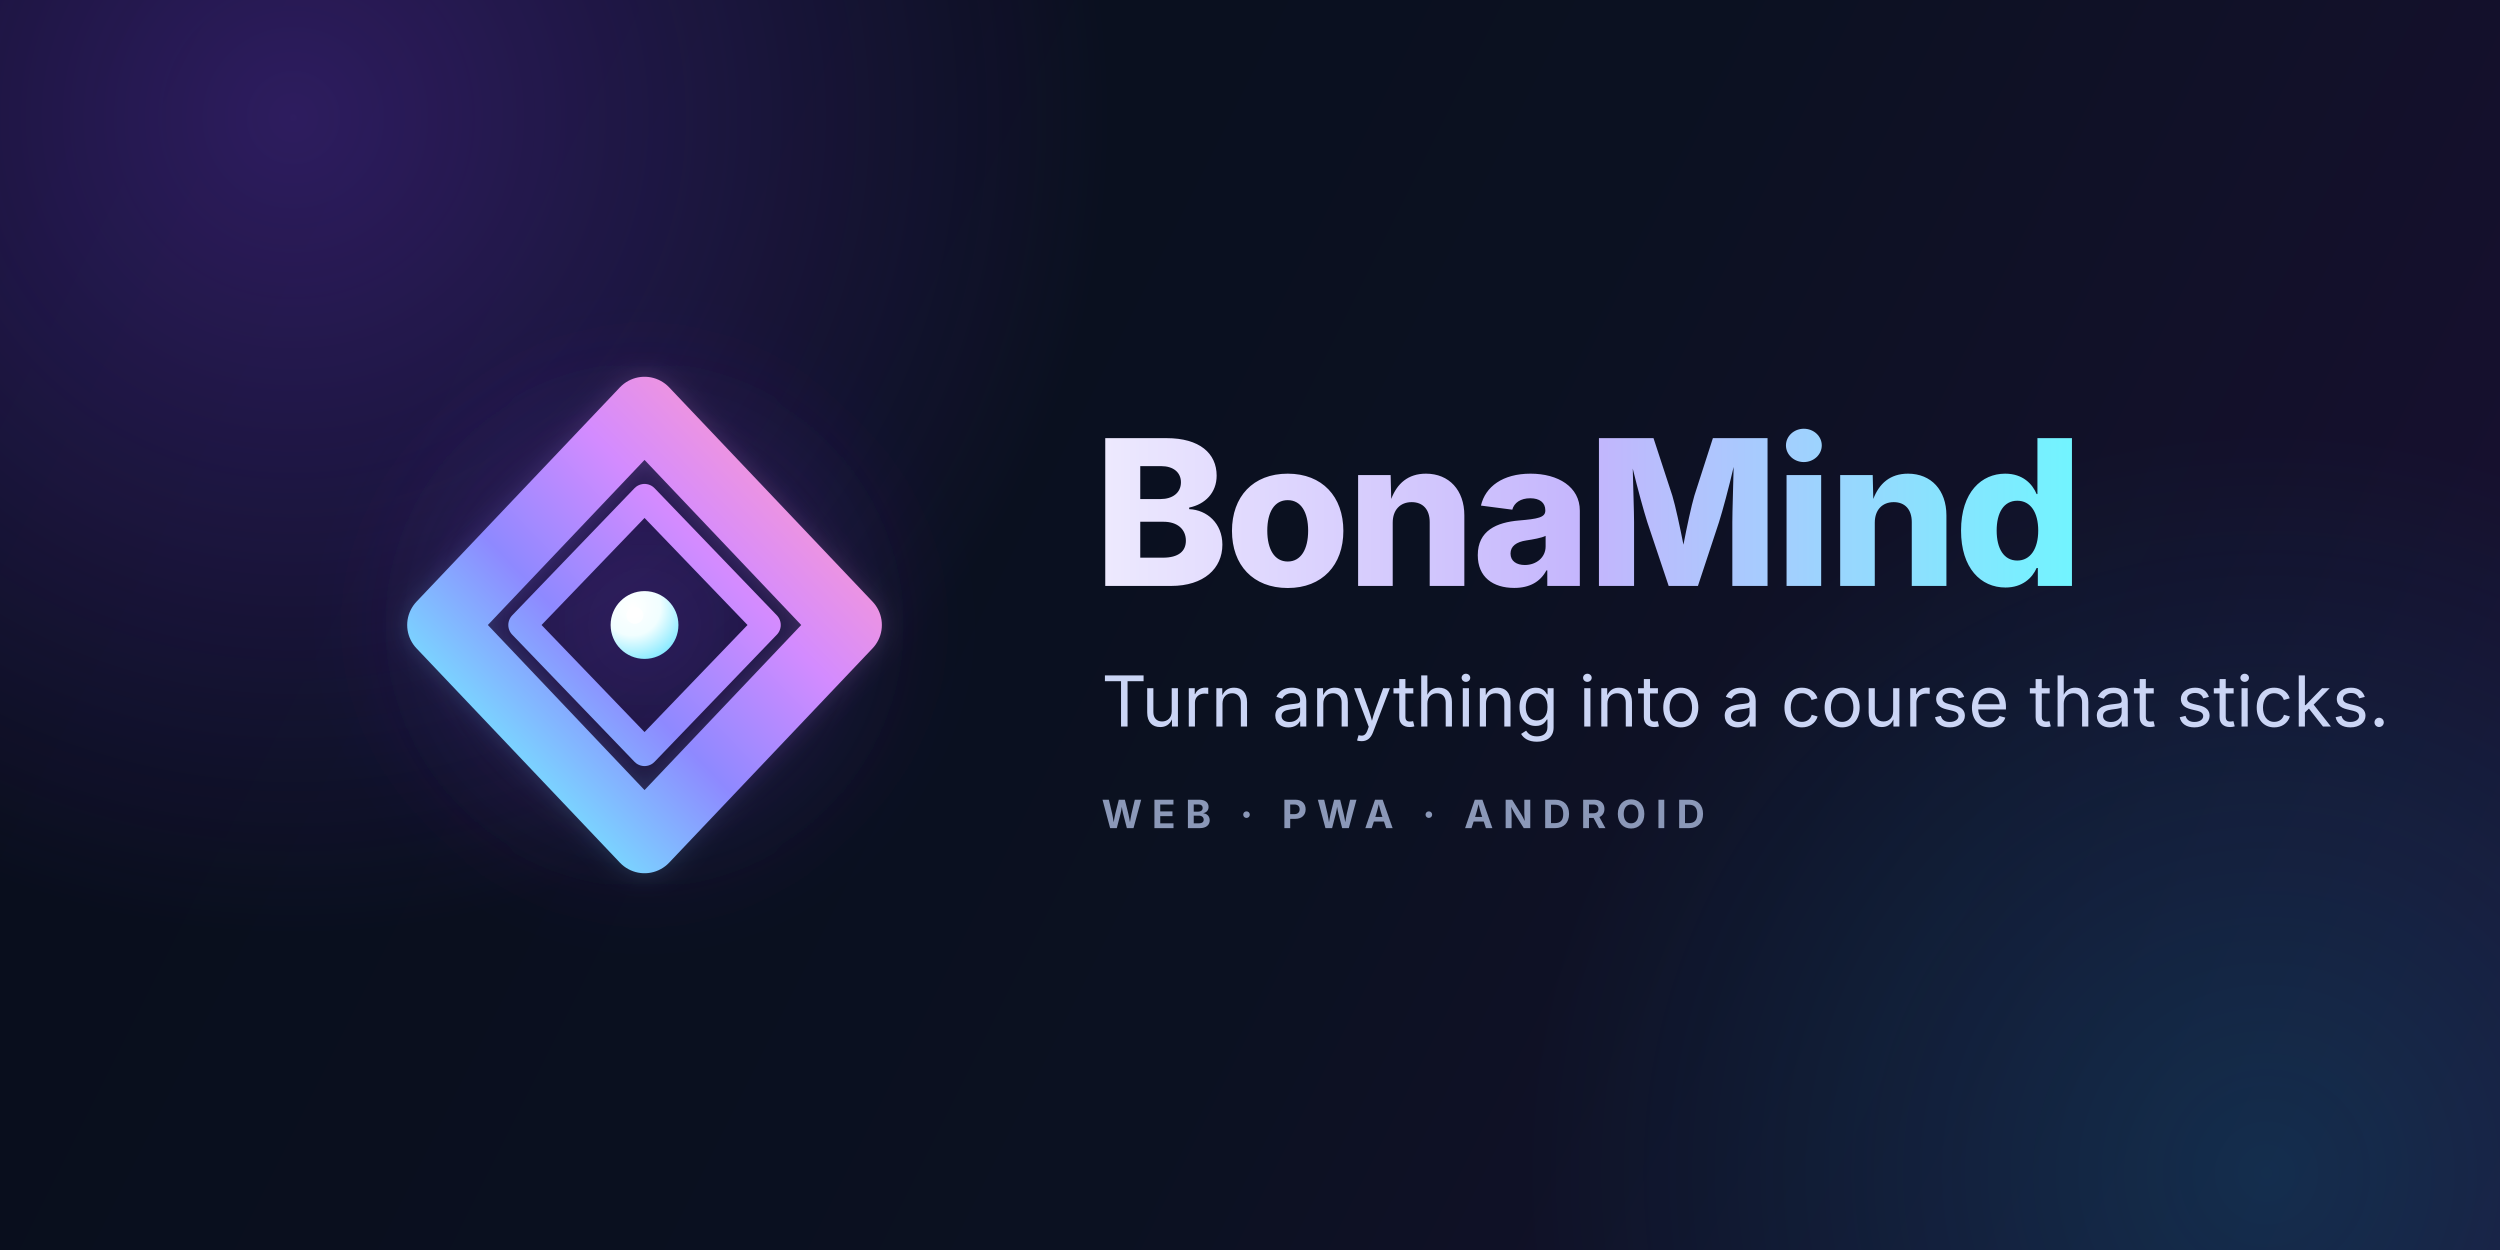
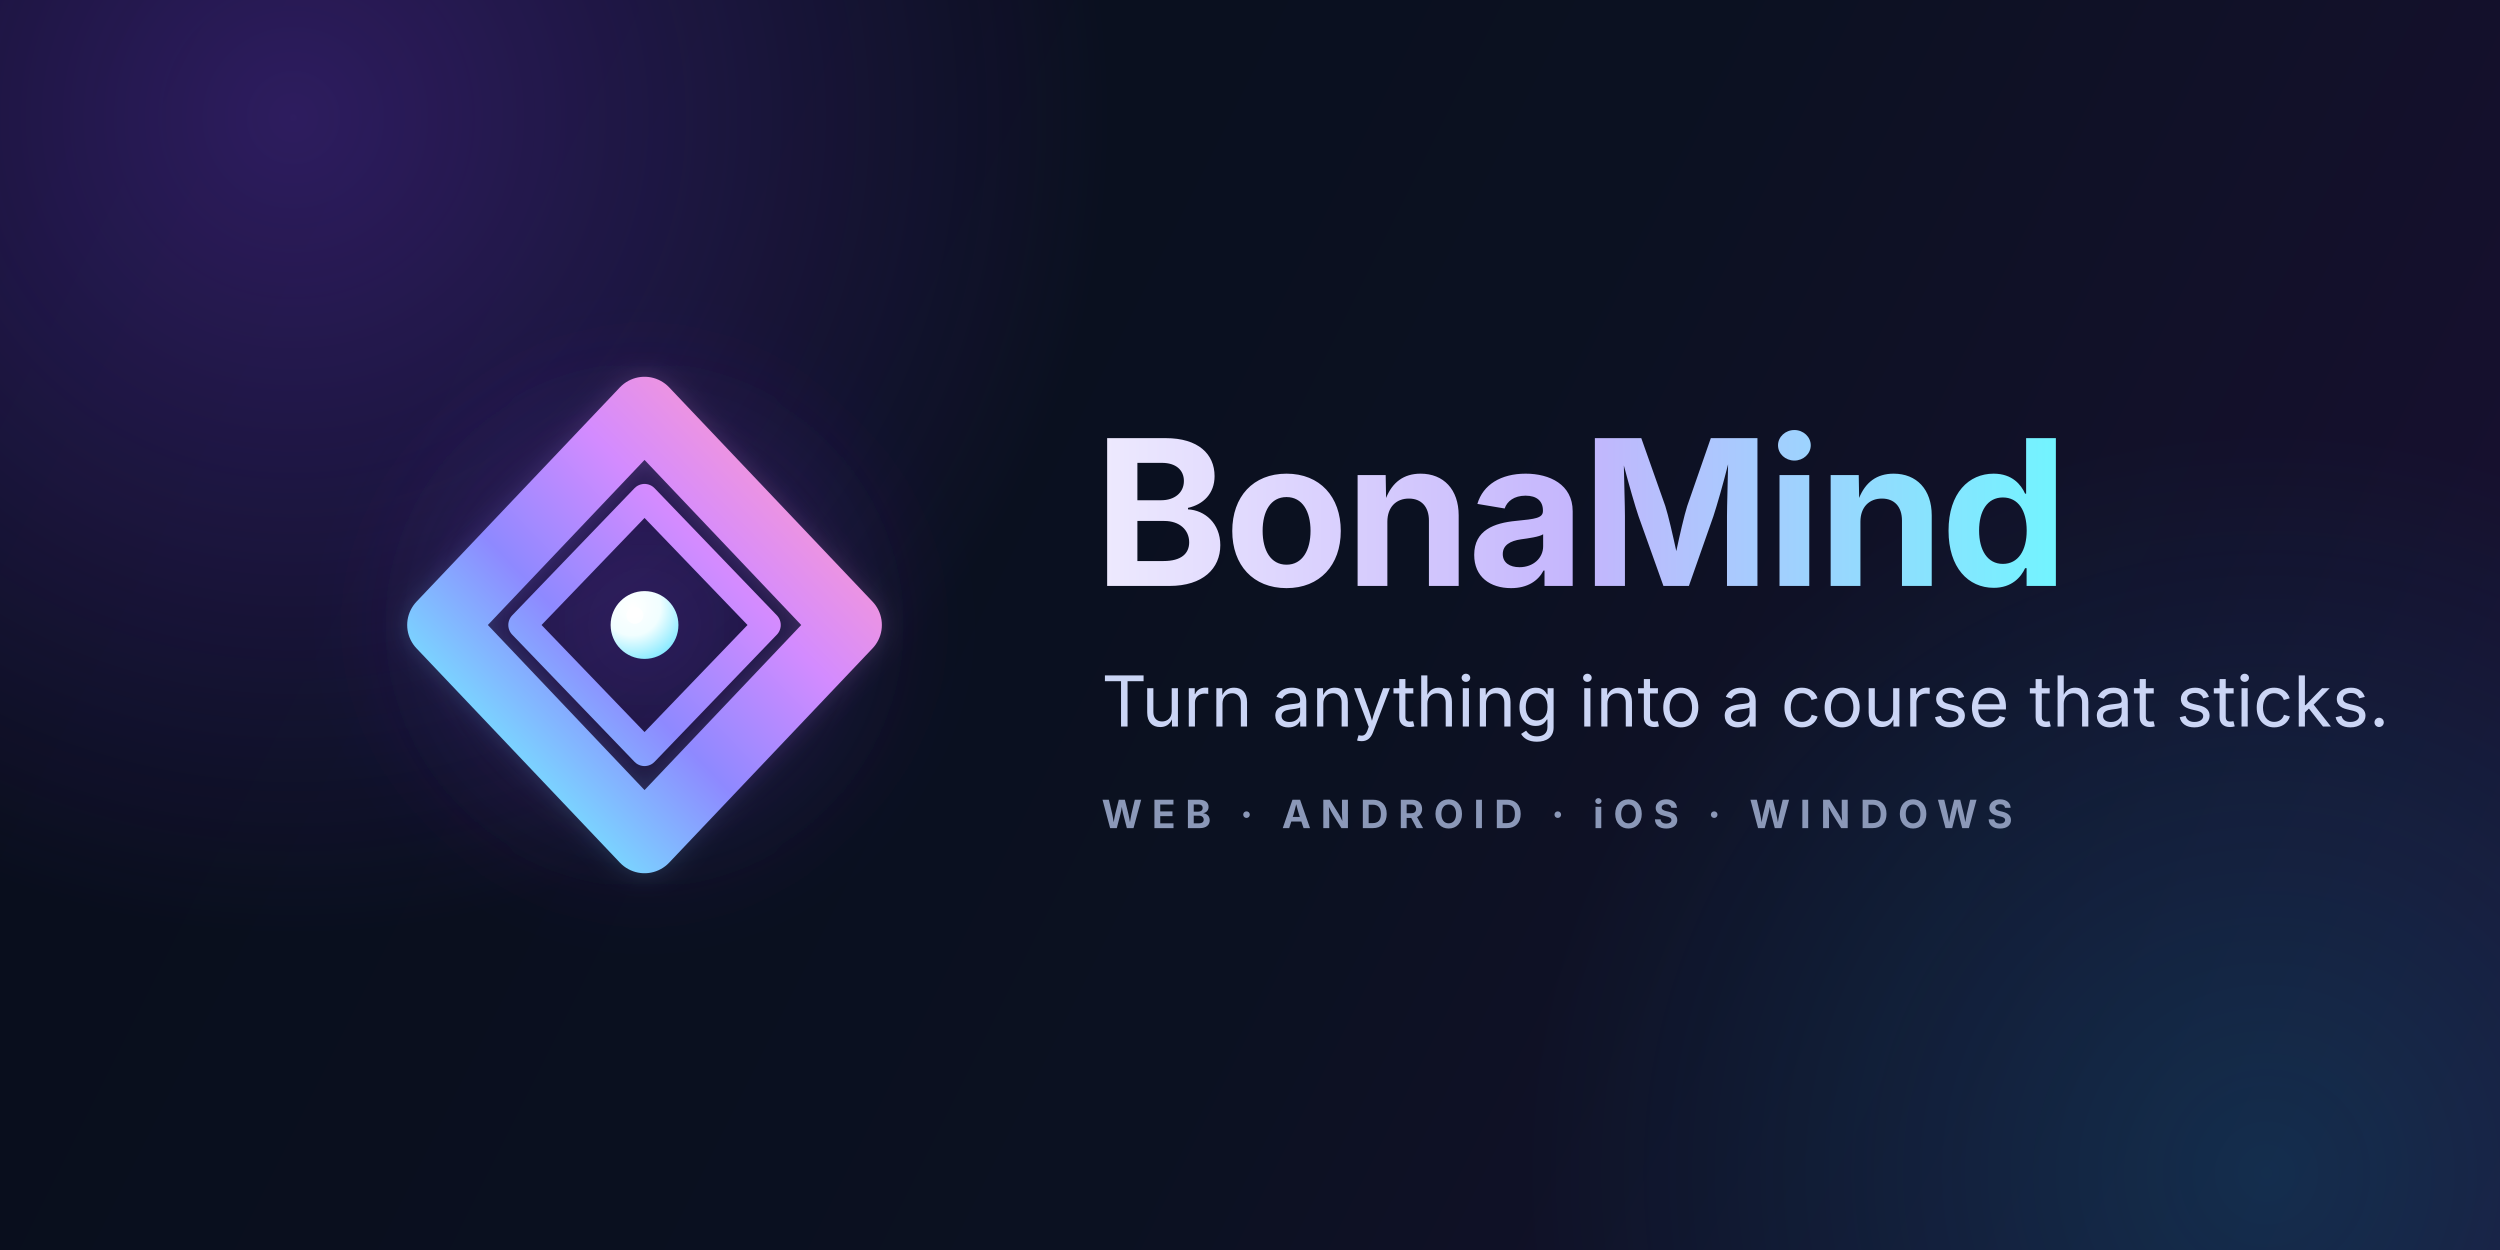
<svg xmlns="http://www.w3.org/2000/svg" viewBox="0 0 1280 640" shape-rendering="geometricPrecision">
  <defs>
    <linearGradient id="bg" x1="0" y1="0" x2="1280" y2="640" gradientUnits="userSpaceOnUse">
      <stop stop-color="#080d1b" />
      <stop offset="0.55" stop-color="#0b1121" />
      <stop offset="1" stop-color="#1a1033" />
    </linearGradient>
    <radialGradient id="glow-violet" cx="50%" cy="50%" r="50%">
      <stop stop-color="#7c3aed" stop-opacity="0.32" />
      <stop offset="1" stop-color="#7c3aed" stop-opacity="0" />
    </radialGradient>
    <radialGradient id="glow-cyan" cx="50%" cy="50%" r="50%">
      <stop stop-color="#06b6d4" stop-opacity="0.18" />
      <stop offset="1" stop-color="#06b6d4" stop-opacity="0" />
    </radialGradient>
    <linearGradient id="prism-mark" x1="112" y1="394" x2="406" y2="112" gradientUnits="userSpaceOnUse">
      <stop stop-color="#72F4FF" />
      <stop offset="0.38" stop-color="#8E89FF" />
      <stop offset="0.68" stop-color="#D38BFF" />
      <stop offset="1" stop-color="#FF9ACD" />
    </linearGradient>
    <radialGradient id="prism-core" cx="32%" cy="24%" r="80%">
      <stop stop-color="#FFFFFF" />
      <stop offset="0.52" stop-color="#F1FEFF" />
      <stop offset="1" stop-color="#8CEBFF" />
    </radialGradient>
    <linearGradient id="wordmark" x1="0" y1="0" x2="1" y2="0">
      <stop stop-color="#EDE9FE" />
      <stop offset="0.5" stop-color="#C4B5FD" />
      <stop offset="1" stop-color="#72F4FF" />
    </linearGradient>
    <filter id="blur-lg" x="-50%" y="-50%" width="200%" height="200%">
      <feGaussianBlur stdDeviation="24" />
    </filter>
    <filter id="blur-md" x="-50%" y="-50%" width="200%" height="200%">
      <feGaussianBlur stdDeviation="10" />
    </filter>
  </defs>
  <rect width="1280" height="640" fill="url(#bg)" />
  <circle cx="150" cy="60" r="420" fill="url(#glow-violet)" />
  <circle cx="1160" cy="600" r="380" fill="url(#glow-cyan)" />
  <g transform="translate(330 320) scale(0.62) translate(-256 -256)">
    <circle cx="256" cy="256" r="250" fill="url(#glow-violet)" filter="url(#blur-lg)" opacity="0.8" />
    <path d="M256 79L424 256L256 433L88 256Z" fill="none" stroke="url(#prism-mark)" stroke-width="56" stroke-linejoin="round" stroke-linecap="round" opacity="0.2" filter="url(#blur-md)" />
    <path d="M256 79L424 256L256 433L88 256Z" fill="none" stroke="url(#prism-mark)" stroke-width="56" stroke-linejoin="round" stroke-linecap="round" />
    <path d="M256 151L357 256L256 361L155 256Z" fill="none" stroke="url(#prism-mark)" stroke-width="23" stroke-linejoin="round" stroke-linecap="round" />
    <circle cx="256" cy="256" r="28" fill="url(#prism-core)" />
    <circle cx="248" cy="248" r="7" fill="#FFFFFF" opacity="0.9" />
  </g>
-   <text x="560" y="300" font-family="'Segoe UI', 'Inter', 'Helvetica Neue', Arial, sans-serif" font-size="104" font-weight="800" letter-spacing="-2" fill="url(#wordmark)">BonaMind</text>
+   <text x="560" y="300" font-family="'Segoe UI', 'Inter', 'Helvetica Neue', Arial, sans-serif" font-size="104" font-weight="700" letter-spacing="-2" fill="url(#wordmark)">BonaMind</text>
  <text x="564" y="372" font-family="'Segoe UI', 'Inter', 'Helvetica Neue', Arial, sans-serif" font-size="36" font-weight="400" fill="#cbd5f5">Turn anything into a course that sticks.</text>
-   <text x="564" y="424" font-family="'Segoe UI', 'Inter', 'Helvetica Neue', Arial, sans-serif" font-size="20" font-weight="700" letter-spacing="5" fill="#8b98b8">WEB  ·  PWA  ·  ANDROID</text>
+   <text x="564" y="424" font-family="'Segoe UI', 'Inter', 'Helvetica Neue', Arial, sans-serif" font-size="20" font-weight="700" letter-spacing="5" fill="#8b98b8">WEB  ·  ANDROID  ·  iOS  ·  WINDOWS</text>
</svg>
